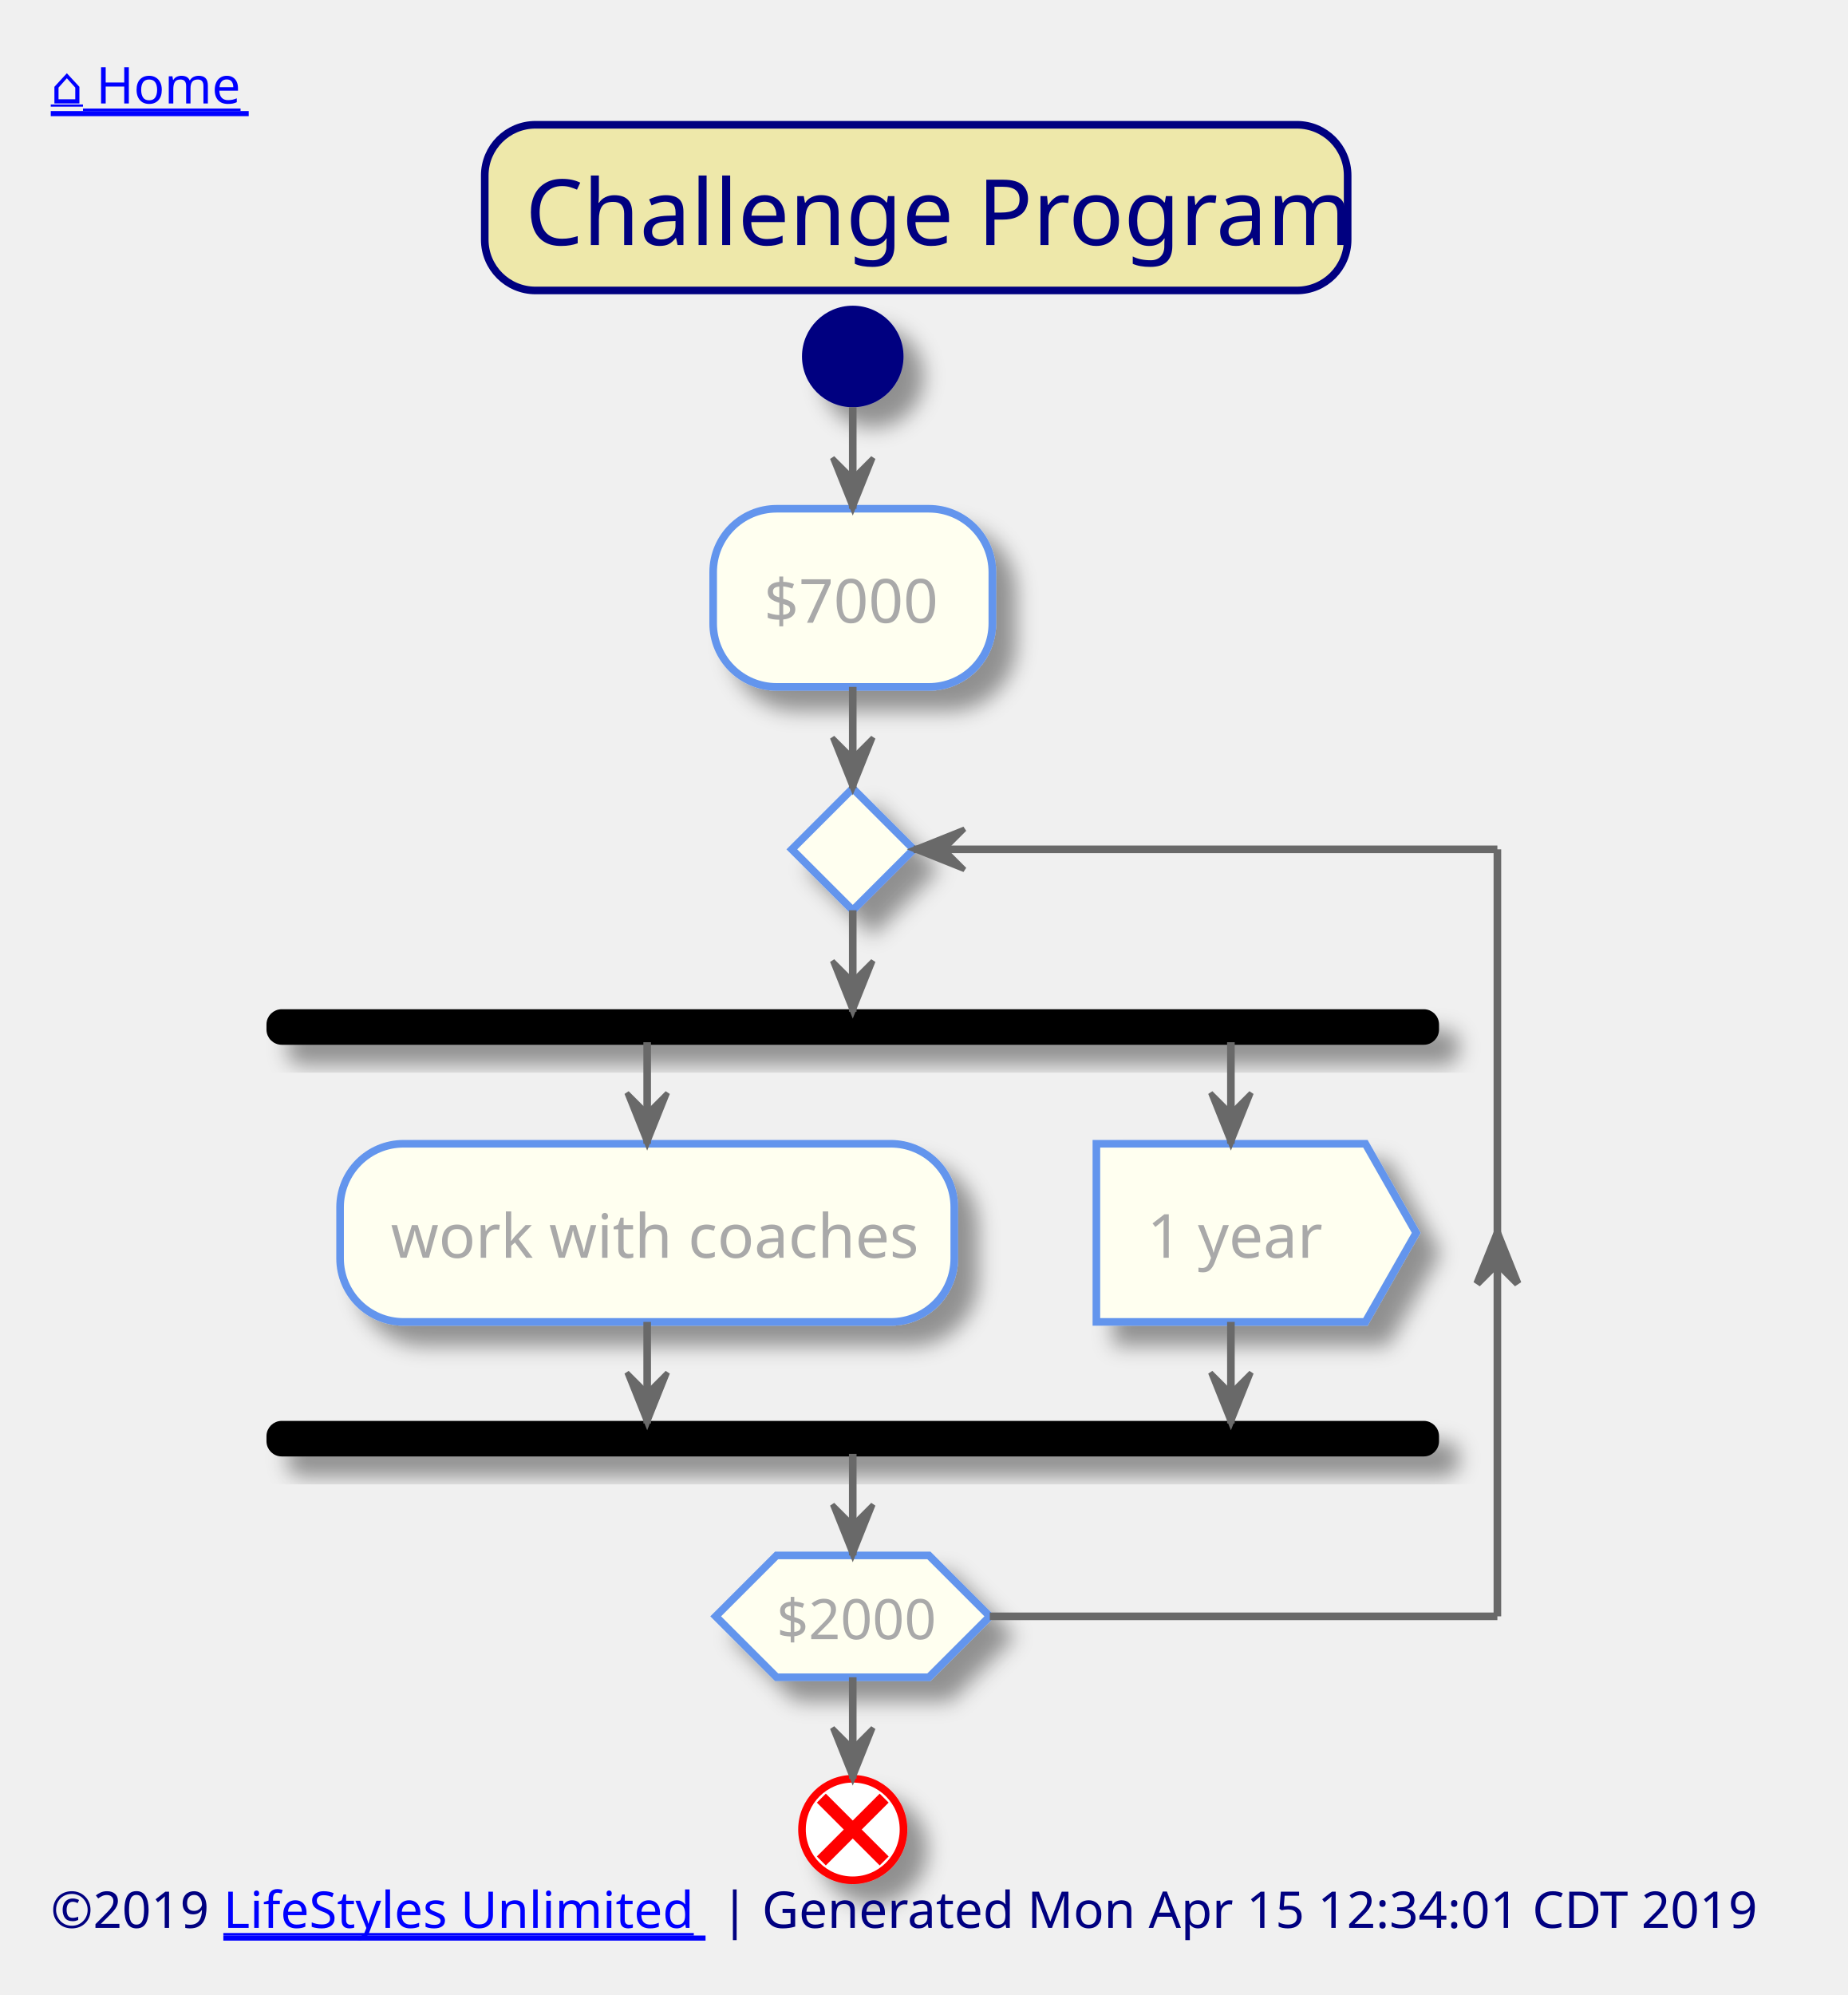
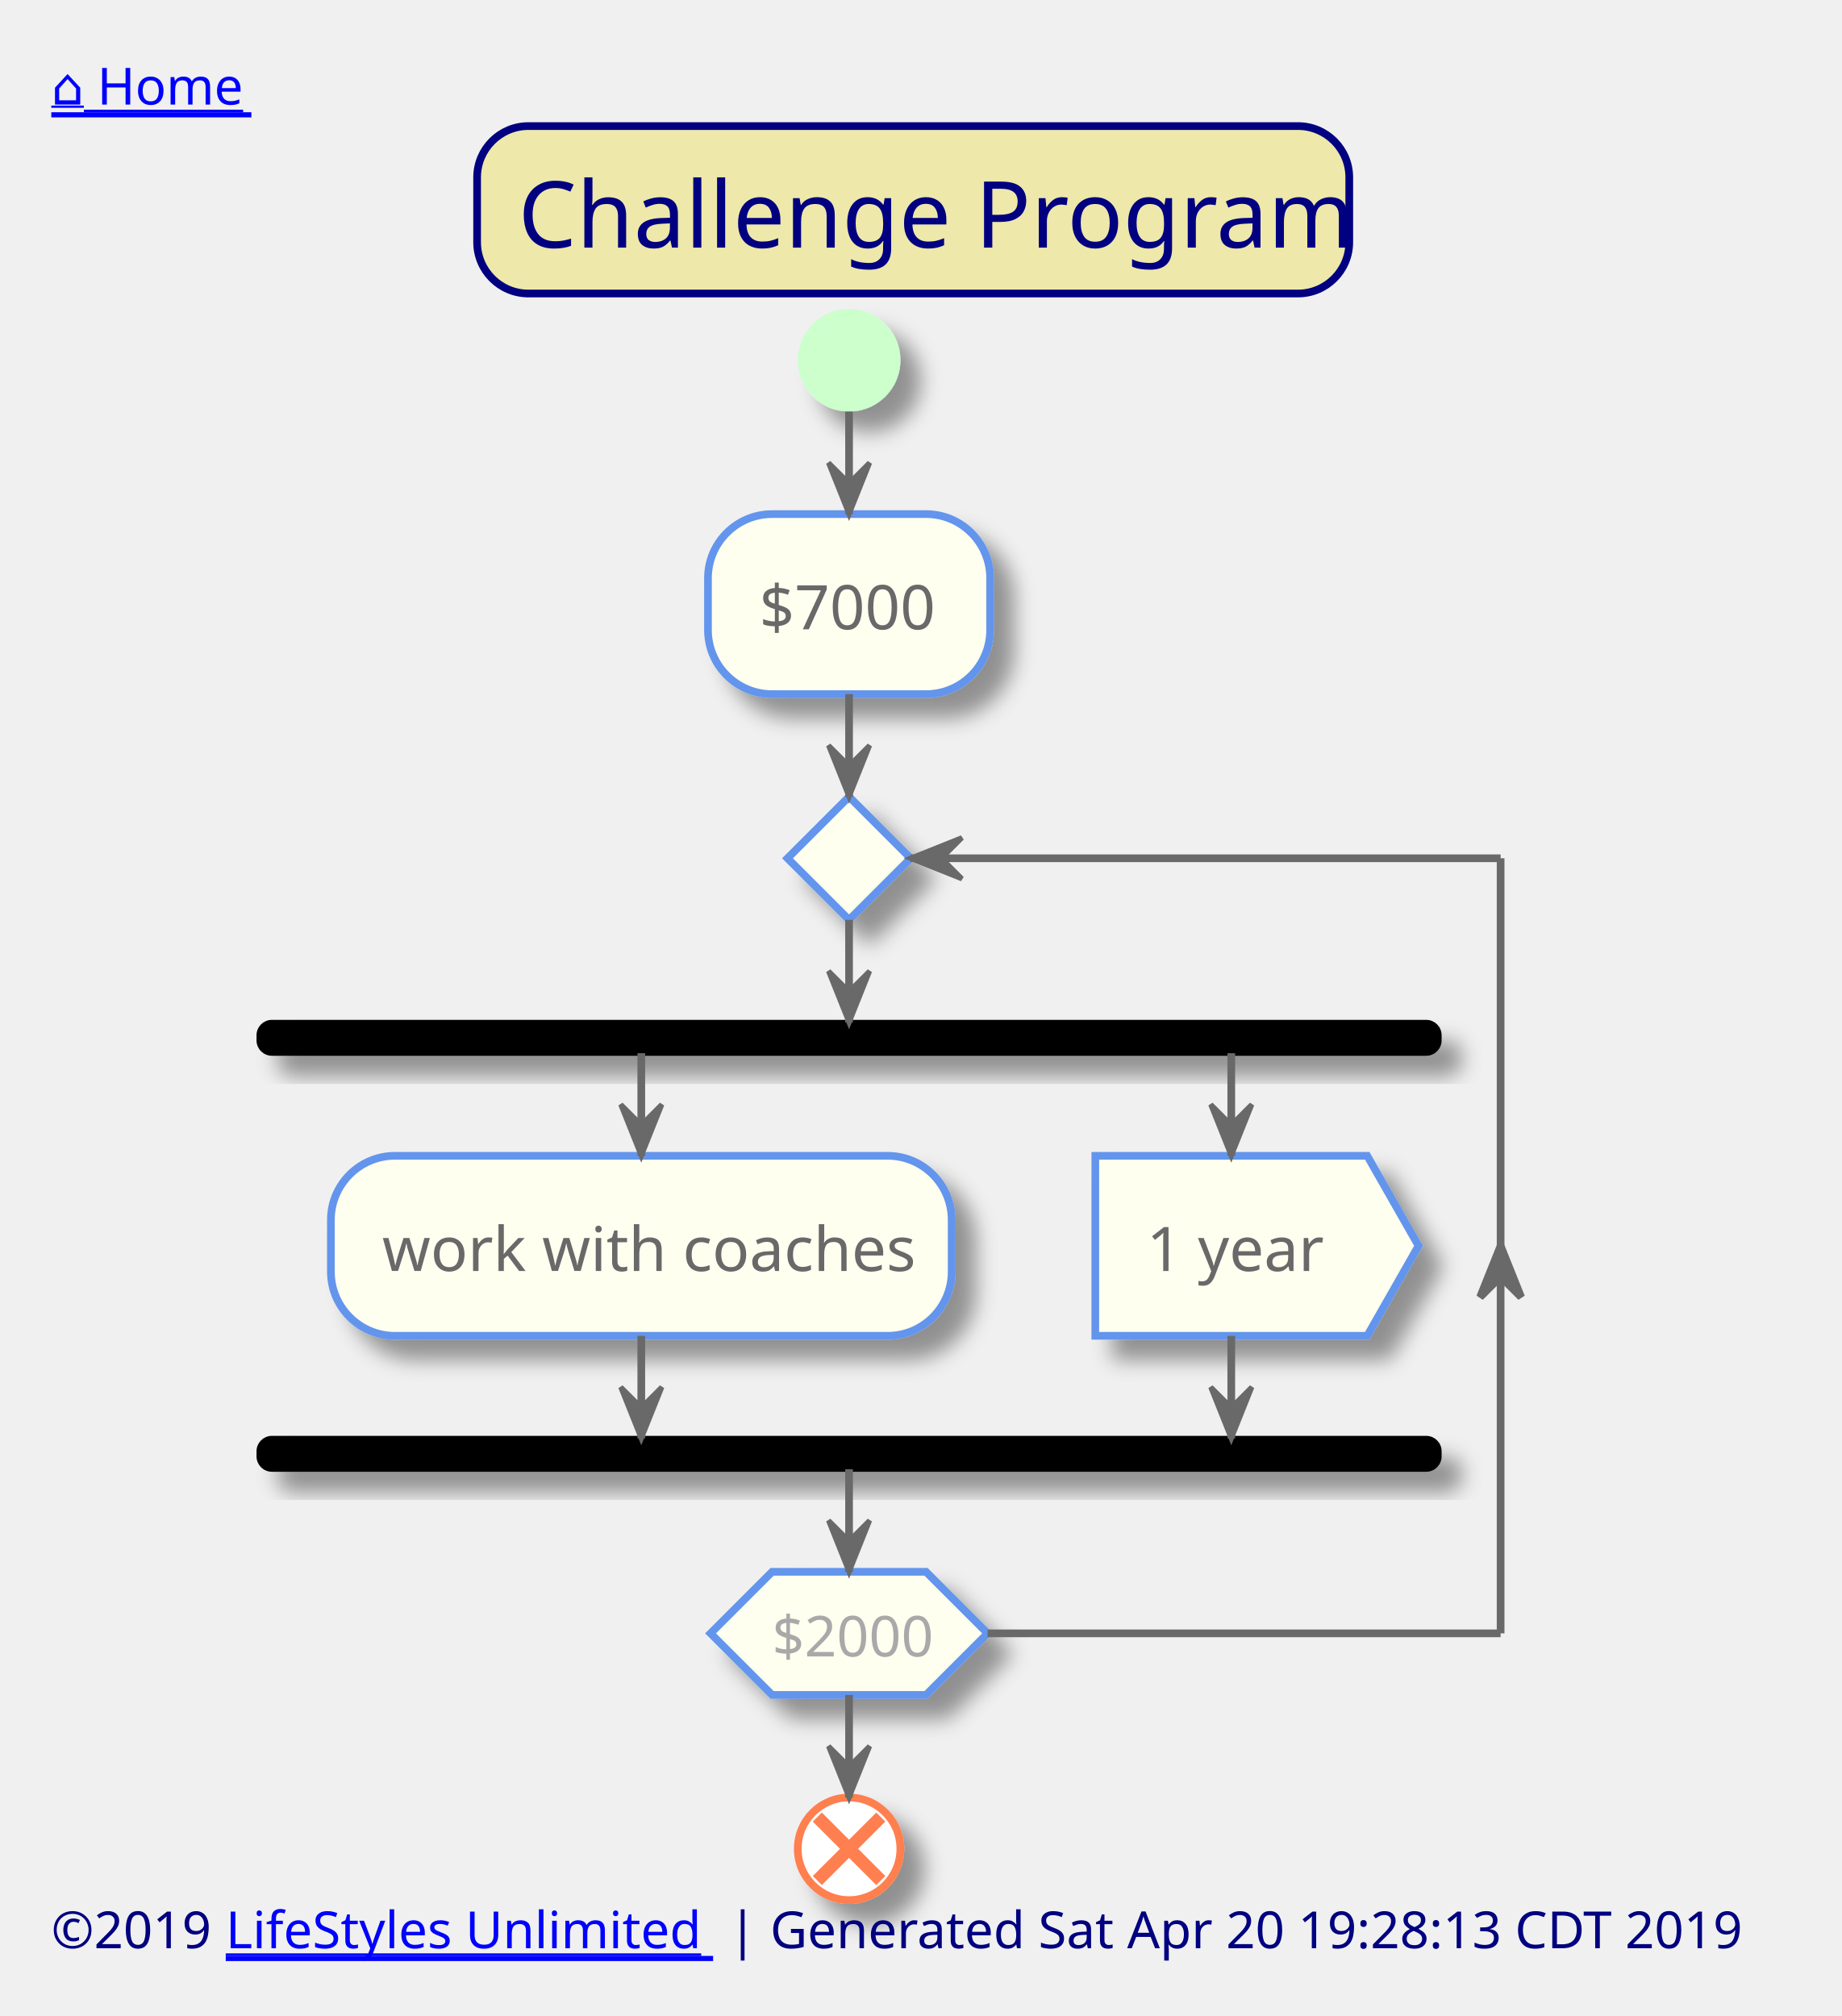
- <svg xmlns="http://www.w3.org/2000/svg" xmlns:xlink="http://www.w3.org/1999/xlink" contentScriptType="application/ecmascript" contentStyleType="text/css" height="393px" preserveAspectRatio="none" style="width:364px;height:393px;" version="1.1" viewBox="0 0 364 393" width="364px" zoomAndPan="magnify">
+ <svg xmlns="http://www.w3.org/2000/svg" xmlns:xlink="http://www.w3.org/1999/xlink" contentScriptType="application/ecmascript" contentStyleType="text/css" height="393px" preserveAspectRatio="none" style="width:359px;height:393px;" version="1.1" viewBox="0 0 359 393" width="359px" zoomAndPan="magnify">
  <defs>
    <style type="text/css">path:hover { stroke: #0000FF !important;}</style>
-     <filter height="300%" id="fdr3ybxwb1zwi" width="300%" x="-1" y="-1">
+     <filter height="300%" id="fx85494veqiwe" width="300%" x="-1" y="-1">
      <feGaussianBlur result="blurOut" stdDeviation="2.0" />
      <feColorMatrix in="blurOut" result="blurOut2" type="matrix" values="0 0 0 0 0 0 0 0 0 0 0 0 0 0 0 0 0 0 .4 0" />
      <feOffset dx="4.0" dy="4.0" in="blurOut2" result="blurOut3" />
      <feBlend in="SourceGraphic" in2="blurOut3" mode="normal" />
    </filter>
  </defs>
  <g>
    <a target="_top" xlink:actuate="onRequest" xlink:href="../index.svg" xlink:show="new" xlink:title="../index.svg" xlink:type="simple">
      <text fill="#0000FF" font-family="sans-serif" font-size="10" lengthAdjust="spacingAndGlyphs" text-decoration="underline" textLength="39" x="10" y="20.381">⌂ Home</text>
      <line style="stroke: #0000FF; stroke-width: 1.0;" x1="10" x2="49" y1="22.381" y2="22.381" />
    </a>
-     <rect fill="#EEE8AA" height="32.641" rx="10" ry="10" style="stroke: #000080; stroke-width: 1.5;" width="170" x="95.5" y="24.578" />
-     <text fill="#000080" font-family="sans-serif" font-size="18" lengthAdjust="spacingAndGlyphs" textLength="154" x="103.5" y="48.264">Challenge Program</text>
-     <ellipse cx="168" cy="70.219" fill="#000080" filter="url(#fdr3ybxwb1zwi)" rx="10" ry="10" style="stroke: none; stroke-width: 1.0;" />
-     <rect fill="#FFFFF0" filter="url(#fdr3ybxwb1zwi)" height="35.094" rx="12.5" ry="12.5" style="stroke: #6495ED; stroke-width: 1.5;" width="55" x="140.5" y="100.219" />
-     <text fill="#A9A9A9" font-family="sans-serif" font-size="12" lengthAdjust="spacingAndGlyphs" textLength="35" x="150.5" y="122.676">$7000</text>
-     <rect fill="#000000" filter="url(#fdr3ybxwb1zwi)" height="6" rx="2.5" ry="2.5" style="stroke: #000000; stroke-width: 1.0;" width="230" x="53" y="199.312" />
-     <rect fill="#FFFFF0" filter="url(#fdr3ybxwb1zwi)" height="35.094" rx="12.5" ry="12.5" style="stroke: #6495ED; stroke-width: 1.5;" width="121" x="67" y="225.312" />
-     <text fill="#A9A9A9" font-family="sans-serif" font-size="12" lengthAdjust="spacingAndGlyphs" textLength="101" x="77" y="247.769">work with coaches</text>
-     <polygon fill="#FFFFF0" filter="url(#fdr3ybxwb1zwi)" points="216,225.312,269,225.312,279,242.859,269,260.406,216,260.406" style="stroke: #6495ED; stroke-width: 1.5;" />
-     <text fill="#A9A9A9" font-family="sans-serif" font-size="12" lengthAdjust="spacingAndGlyphs" textLength="33" x="226" y="247.769">1 year</text>
-     <rect fill="#000000" filter="url(#fdr3ybxwb1zwi)" height="6" rx="2.5" ry="2.5" style="stroke: #000000; stroke-width: 1.0;" width="230" x="53" y="280.406" />
-     <polygon fill="#FFFFF0" filter="url(#fdr3ybxwb1zwi)" points="168,155.312,180,167.312,168,179.312,156,167.312,168,155.312" style="stroke: #6495ED; stroke-width: 1.5;" />
-     <polygon fill="#FFFFF0" filter="url(#fdr3ybxwb1zwi)" points="153,306.406,183,306.406,195,318.406,183,330.406,153,330.406,141,318.406,153,306.406" style="stroke: #6495ED; stroke-width: 1.5;" />
-     <text fill="#A9A9A9" font-family="sans-serif" font-size="11" lengthAdjust="spacingAndGlyphs" textLength="30" x="153" y="322.907">$2000</text>
-     <ellipse cx="168" cy="360.406" fill="#FFFFFF" filter="url(#fdr3ybxwb1zwi)" rx="10" ry="10" style="stroke: #FF0000; stroke-width: 1.5;" />
-     <line style="stroke: #FF0000; stroke-width: 2.5;" x1="161.813" x2="174.187" y1="354.219" y2="366.593" />
-     <line style="stroke: #FF0000; stroke-width: 2.5;" x1="174.187" x2="161.813" y1="354.219" y2="366.593" />
-     <line style="stroke: #696969; stroke-width: 1.5;" x1="168" x2="168" y1="80.219" y2="100.219" />
-     <polygon fill="#696969" points="164,90.219,168,100.219,172,90.219,168,94.219" style="stroke: #696969; stroke-width: 1.0;" />
-     <line style="stroke: #696969; stroke-width: 1.5;" x1="127.5" x2="127.5" y1="205.312" y2="225.312" />
-     <polygon fill="#696969" points="123.5,215.312,127.5,225.312,131.5,215.312,127.5,219.312" style="stroke: #696969; stroke-width: 1.0;" />
-     <line style="stroke: #696969; stroke-width: 1.5;" x1="242.5" x2="242.5" y1="205.312" y2="225.312" />
-     <polygon fill="#696969" points="238.5,215.312,242.5,225.312,246.5,215.312,242.5,219.312" style="stroke: #696969; stroke-width: 1.0;" />
-     <line style="stroke: #696969; stroke-width: 1.5;" x1="127.5" x2="127.5" y1="260.406" y2="280.406" />
-     <polygon fill="#696969" points="123.5,270.406,127.5,280.406,131.5,270.406,127.5,274.406" style="stroke: #696969; stroke-width: 1.0;" />
-     <line style="stroke: #696969; stroke-width: 1.5;" x1="242.5" x2="242.5" y1="260.406" y2="280.406" />
-     <polygon fill="#696969" points="238.5,270.406,242.5,280.406,246.5,270.406,242.5,274.406" style="stroke: #696969; stroke-width: 1.0;" />
-     <line style="stroke: #696969; stroke-width: 1.5;" x1="168" x2="168" y1="179.312" y2="199.312" />
-     <polygon fill="#696969" points="164,189.312,168,199.312,172,189.312,168,193.312" style="stroke: #696969; stroke-width: 1.0;" />
-     <line style="stroke: #696969; stroke-width: 1.5;" x1="195" x2="295" y1="318.406" y2="318.406" />
-     <polygon fill="#696969" points="291,252.859,295,242.859,299,252.859,295,248.859" style="stroke: #696969; stroke-width: 1.5;" />
-     <line style="stroke: #696969; stroke-width: 1.5;" x1="295" x2="295" y1="167.312" y2="318.406" />
-     <line style="stroke: #696969; stroke-width: 1.5;" x1="295" x2="180" y1="167.312" y2="167.312" />
-     <polygon fill="#696969" points="190,163.312,180,167.312,190,171.312,186,167.312" style="stroke: #696969; stroke-width: 1.0;" />
-     <line style="stroke: #696969; stroke-width: 1.5;" x1="168" x2="168" y1="286.406" y2="306.406" />
-     <polygon fill="#696969" points="164,296.406,168,306.406,172,296.406,168,300.406" style="stroke: #696969; stroke-width: 1.0;" />
-     <line style="stroke: #696969; stroke-width: 1.5;" x1="168" x2="168" y1="135.312" y2="155.312" />
-     <polygon fill="#696969" points="164,145.312,168,155.312,172,145.312,168,149.312" style="stroke: #696969; stroke-width: 1.0;" />
-     <line style="stroke: #696969; stroke-width: 1.5;" x1="168" x2="168" y1="330.406" y2="350.406" />
-     <polygon fill="#696969" points="164,340.406,168,350.406,172,340.406,168,344.406" style="stroke: #696969; stroke-width: 1.0;" />
+     <rect fill="#EEE8AA" height="32.641" rx="10" ry="10" style="stroke: #000080; stroke-width: 1.5;" width="170" x="93" y="24.578" />
+     <text fill="#000080" font-family="sans-serif" font-size="18" lengthAdjust="spacingAndGlyphs" textLength="154" x="101" y="48.264">Challenge Program</text>
+     <ellipse cx="165.5" cy="70.219" fill="#CCFFCC" filter="url(#fx85494veqiwe)" rx="10" ry="10" style="stroke: none; stroke-width: 1.0;" />
+     <rect fill="#FFFFF0" filter="url(#fx85494veqiwe)" height="35.094" rx="12.5" ry="12.5" style="stroke: #6495ED; stroke-width: 1.5;" width="55" x="138" y="100.219" />
+     <text fill="#696969" font-family="sans-serif" font-size="12" lengthAdjust="spacingAndGlyphs" textLength="35" x="148" y="122.676">$7000</text>
+     <rect fill="#000000" filter="url(#fx85494veqiwe)" height="6" rx="2.5" ry="2.5" style="stroke: #000000; stroke-width: 1.0;" width="230" x="50.5" y="199.312" />
+     <rect fill="#FFFFF0" filter="url(#fx85494veqiwe)" height="35.094" rx="12.5" ry="12.5" style="stroke: #6495ED; stroke-width: 1.5;" width="121" x="64.5" y="225.312" />
+     <text fill="#696969" font-family="sans-serif" font-size="12" lengthAdjust="spacingAndGlyphs" textLength="101" x="74.5" y="247.769">work with coaches</text>
+     <polygon fill="#FFFFF0" filter="url(#fx85494veqiwe)" points="213.5,225.312,266.5,225.312,276.5,242.859,266.5,260.406,213.5,260.406" style="stroke: #6495ED; stroke-width: 1.5;" />
+     <text fill="#696969" font-family="sans-serif" font-size="12" lengthAdjust="spacingAndGlyphs" textLength="33" x="223.5" y="247.769">1 year</text>
+     <rect fill="#000000" filter="url(#fx85494veqiwe)" height="6" rx="2.5" ry="2.5" style="stroke: #000000; stroke-width: 1.0;" width="230" x="50.5" y="280.406" />
+     <polygon fill="#FFFFF0" filter="url(#fx85494veqiwe)" points="165.5,155.312,177.5,167.312,165.5,179.312,153.5,167.312,165.5,155.312" style="stroke: #6495ED; stroke-width: 1.5;" />
+     <polygon fill="#FFFFF0" filter="url(#fx85494veqiwe)" points="150.5,306.406,180.5,306.406,192.5,318.406,180.5,330.406,150.5,330.406,138.5,318.406,150.5,306.406" style="stroke: #6495ED; stroke-width: 1.5;" />
+     <text fill="#A9A9A9" font-family="sans-serif" font-size="11" lengthAdjust="spacingAndGlyphs" textLength="30" x="150.5" y="322.907">$2000</text>
+     <ellipse cx="165.5" cy="360.406" fill="#FFFFFF" filter="url(#fx85494veqiwe)" rx="10" ry="10" style="stroke: #FF7F50; stroke-width: 1.5;" />
+     <line style="stroke: #FF7F50; stroke-width: 2.5;" x1="159.313" x2="171.687" y1="354.219" y2="366.593" />
+     <line style="stroke: #FF7F50; stroke-width: 2.5;" x1="171.687" x2="159.313" y1="354.219" y2="366.593" />
+     <line style="stroke: #696969; stroke-width: 1.5;" x1="165.5" x2="165.5" y1="80.219" y2="100.219" />
+     <polygon fill="#696969" points="161.5,90.219,165.5,100.219,169.5,90.219,165.5,94.219" style="stroke: #696969; stroke-width: 1.0;" />
+     <line style="stroke: #696969; stroke-width: 1.5;" x1="125" x2="125" y1="205.312" y2="225.312" />
+     <polygon fill="#696969" points="121,215.312,125,225.312,129,215.312,125,219.312" style="stroke: #696969; stroke-width: 1.0;" />
+     <line style="stroke: #696969; stroke-width: 1.5;" x1="240" x2="240" y1="205.312" y2="225.312" />
+     <polygon fill="#696969" points="236,215.312,240,225.312,244,215.312,240,219.312" style="stroke: #696969; stroke-width: 1.0;" />
+     <line style="stroke: #696969; stroke-width: 1.5;" x1="125" x2="125" y1="260.406" y2="280.406" />
+     <polygon fill="#696969" points="121,270.406,125,280.406,129,270.406,125,274.406" style="stroke: #696969; stroke-width: 1.0;" />
+     <line style="stroke: #696969; stroke-width: 1.5;" x1="240" x2="240" y1="260.406" y2="280.406" />
+     <polygon fill="#696969" points="236,270.406,240,280.406,244,270.406,240,274.406" style="stroke: #696969; stroke-width: 1.0;" />
+     <line style="stroke: #696969; stroke-width: 1.5;" x1="165.5" x2="165.5" y1="179.312" y2="199.312" />
+     <polygon fill="#696969" points="161.5,189.312,165.5,199.312,169.5,189.312,165.5,193.312" style="stroke: #696969; stroke-width: 1.0;" />
+     <line style="stroke: #696969; stroke-width: 1.5;" x1="192.5" x2="292.5" y1="318.406" y2="318.406" />
+     <polygon fill="#696969" points="288.5,252.859,292.5,242.859,296.5,252.859,292.5,248.859" style="stroke: #696969; stroke-width: 1.5;" />
+     <line style="stroke: #696969; stroke-width: 1.5;" x1="292.5" x2="292.5" y1="167.312" y2="318.406" />
+     <line style="stroke: #696969; stroke-width: 1.5;" x1="292.5" x2="177.5" y1="167.312" y2="167.312" />
+     <polygon fill="#696969" points="187.5,163.312,177.5,167.312,187.5,171.312,183.5,167.312" style="stroke: #696969; stroke-width: 1.0;" />
+     <line style="stroke: #696969; stroke-width: 1.5;" x1="165.5" x2="165.5" y1="286.406" y2="306.406" />
+     <polygon fill="#696969" points="161.5,296.406,165.5,306.406,169.5,296.406,165.5,300.406" style="stroke: #696969; stroke-width: 1.0;" />
+     <line style="stroke: #696969; stroke-width: 1.5;" x1="165.5" x2="165.5" y1="135.312" y2="155.312" />
+     <polygon fill="#696969" points="161.5,145.312,165.5,155.312,169.5,145.312,165.5,149.312" style="stroke: #696969; stroke-width: 1.0;" />
+     <line style="stroke: #696969; stroke-width: 1.5;" x1="165.5" x2="165.5" y1="330.406" y2="350.406" />
+     <polygon fill="#696969" points="161.5,340.406,165.5,350.406,169.5,340.406,165.5,344.406" style="stroke: #696969; stroke-width: 1.0;" />
    <text fill="#000080" font-family="sans-serif" font-size="10" lengthAdjust="spacingAndGlyphs" textLength="31" x="10" y="379.787">©2019</text>
    <a target="_top" xlink:actuate="onRequest" xlink:href="http://www.lifestylesunlimited.com" xlink:show="new" xlink:title="http://www.lifestylesunlimited.com" xlink:type="simple">
      <text fill="#0000FF" font-family="sans-serif" font-size="10" lengthAdjust="spacingAndGlyphs" text-decoration="underline" textLength="95" x="44" y="379.787">LifeStyles Unlimited</text>
      <line style="stroke: #0000FF; stroke-width: 1.0;" x1="44" x2="139" y1="381.787" y2="381.787" />
    </a>
-     <text fill="#000080" font-family="sans-serif" font-size="10" lengthAdjust="spacingAndGlyphs" textLength="210" x="142" y="379.787">| Generated Mon Apr 15 12:34:01 CDT 2019</text>
+     <text fill="#000080" font-family="sans-serif" font-size="10" lengthAdjust="spacingAndGlyphs" textLength="205" x="142" y="379.787">| Generated Sat Apr 20 19:28:13 CDT 2019</text>
  </g>
</svg>
